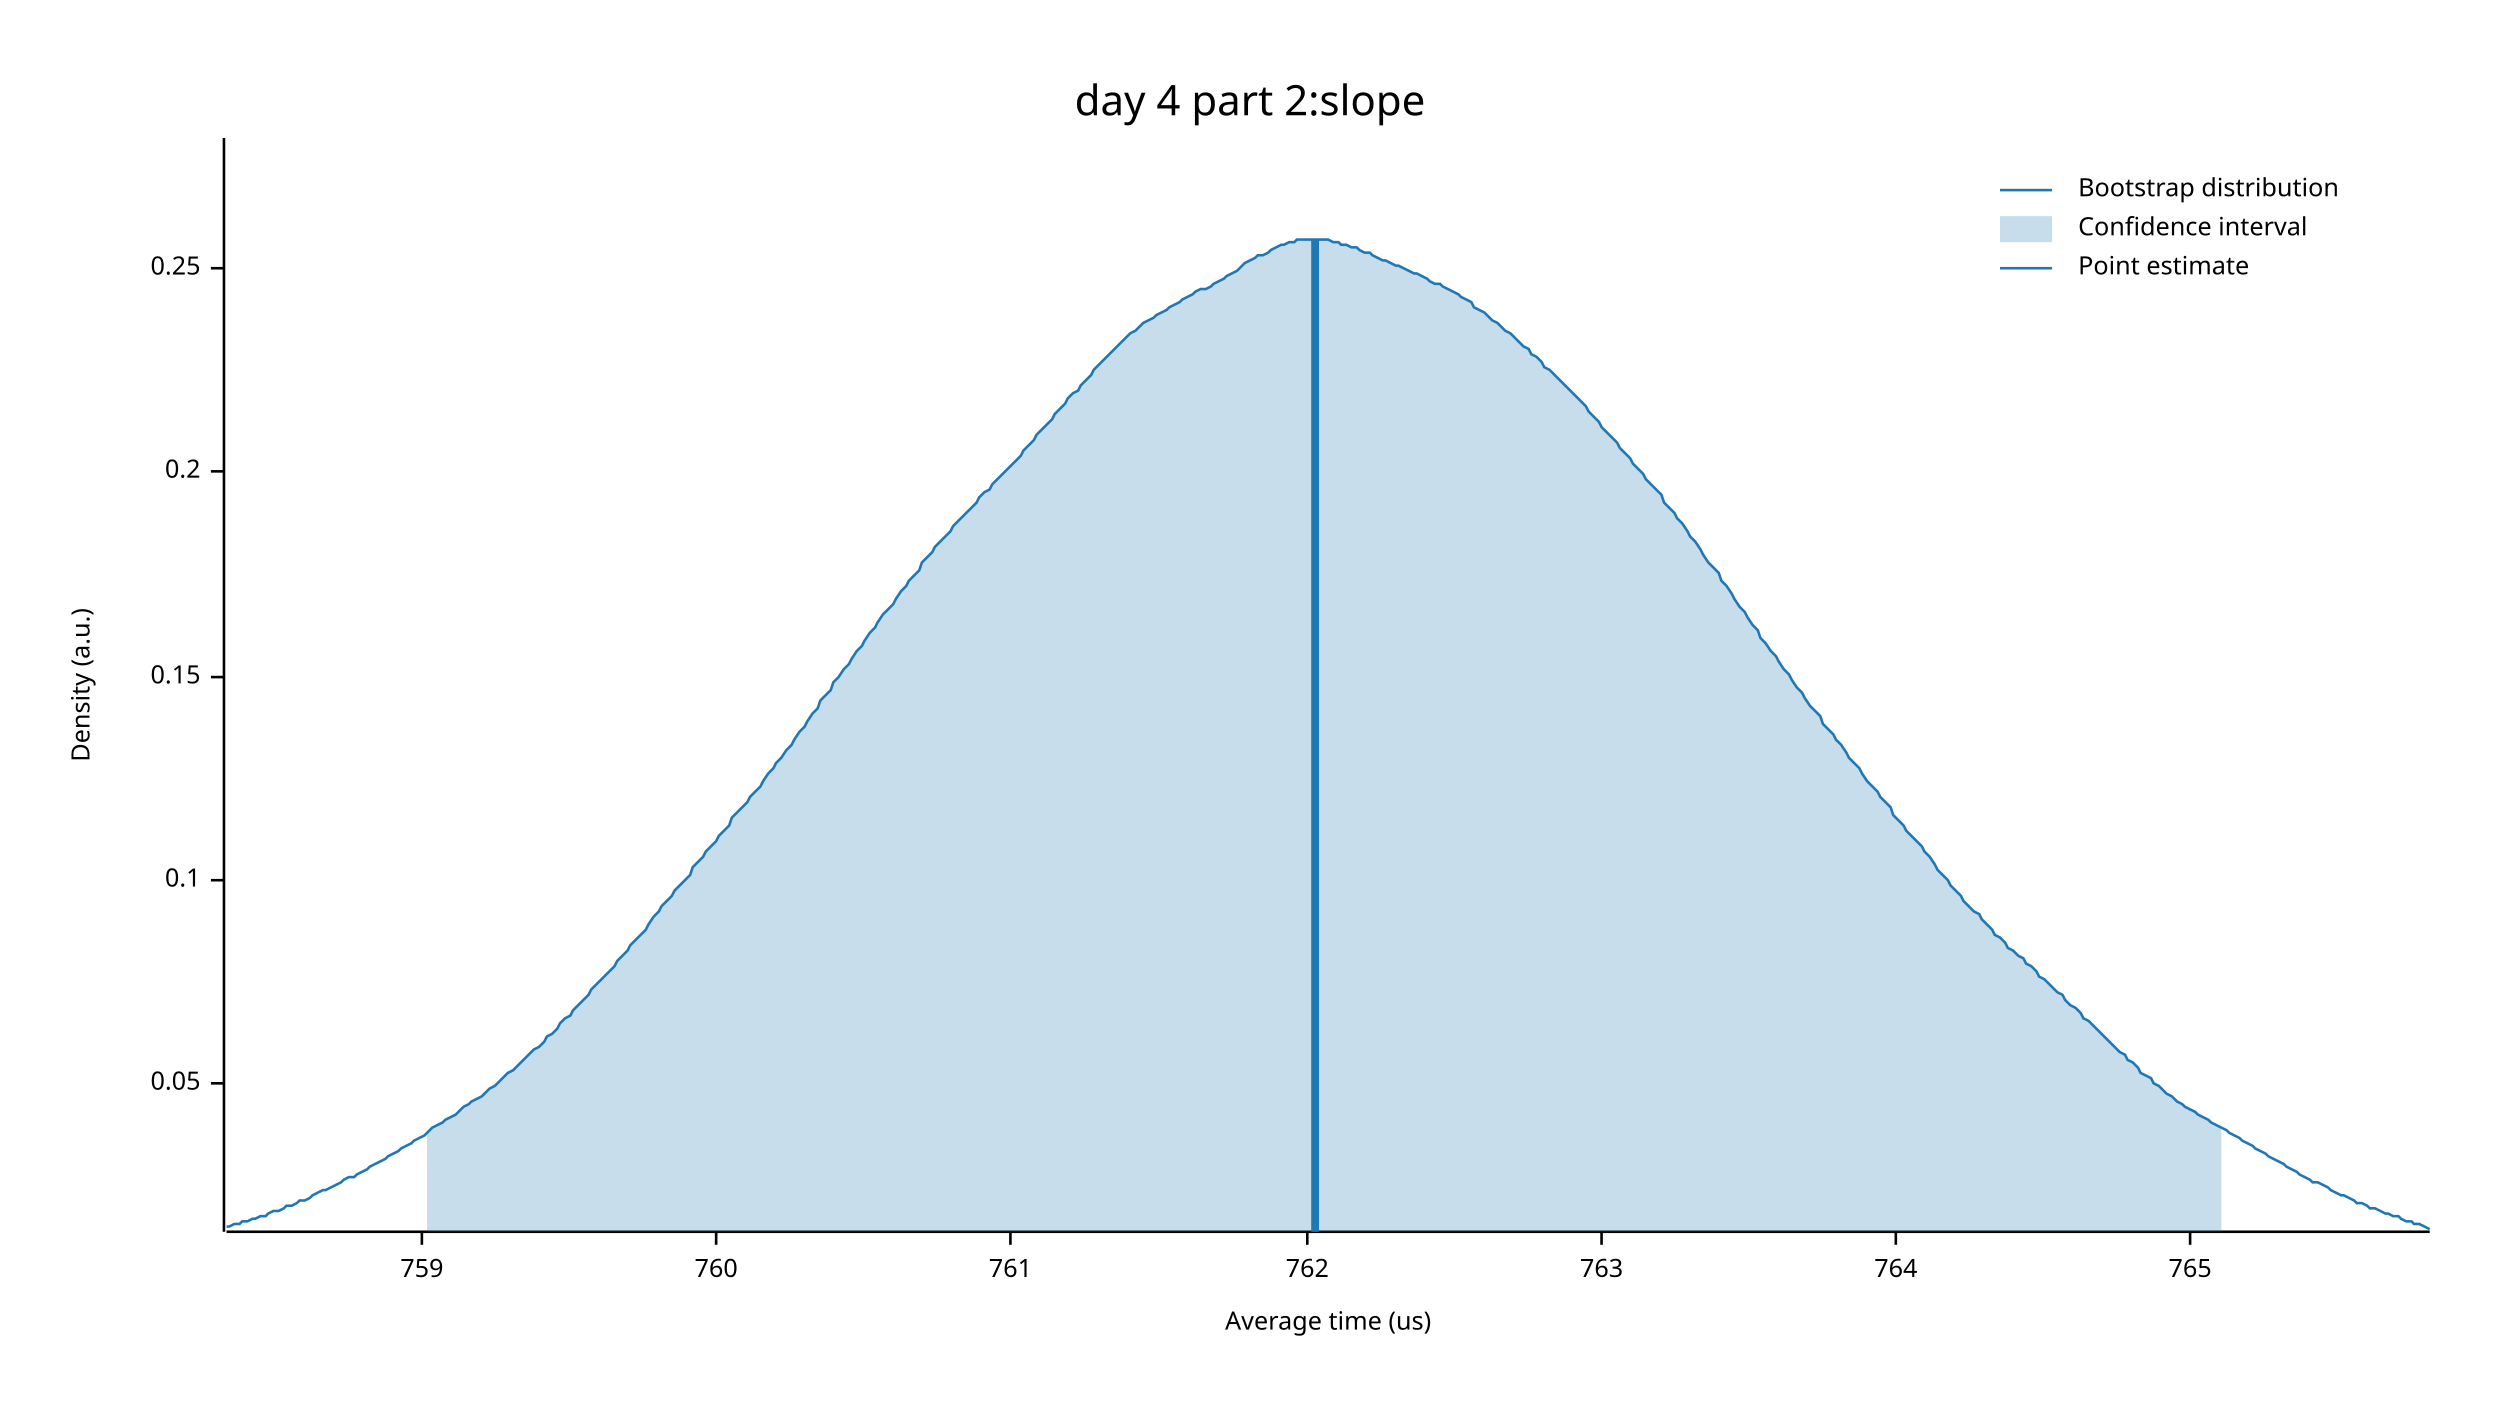
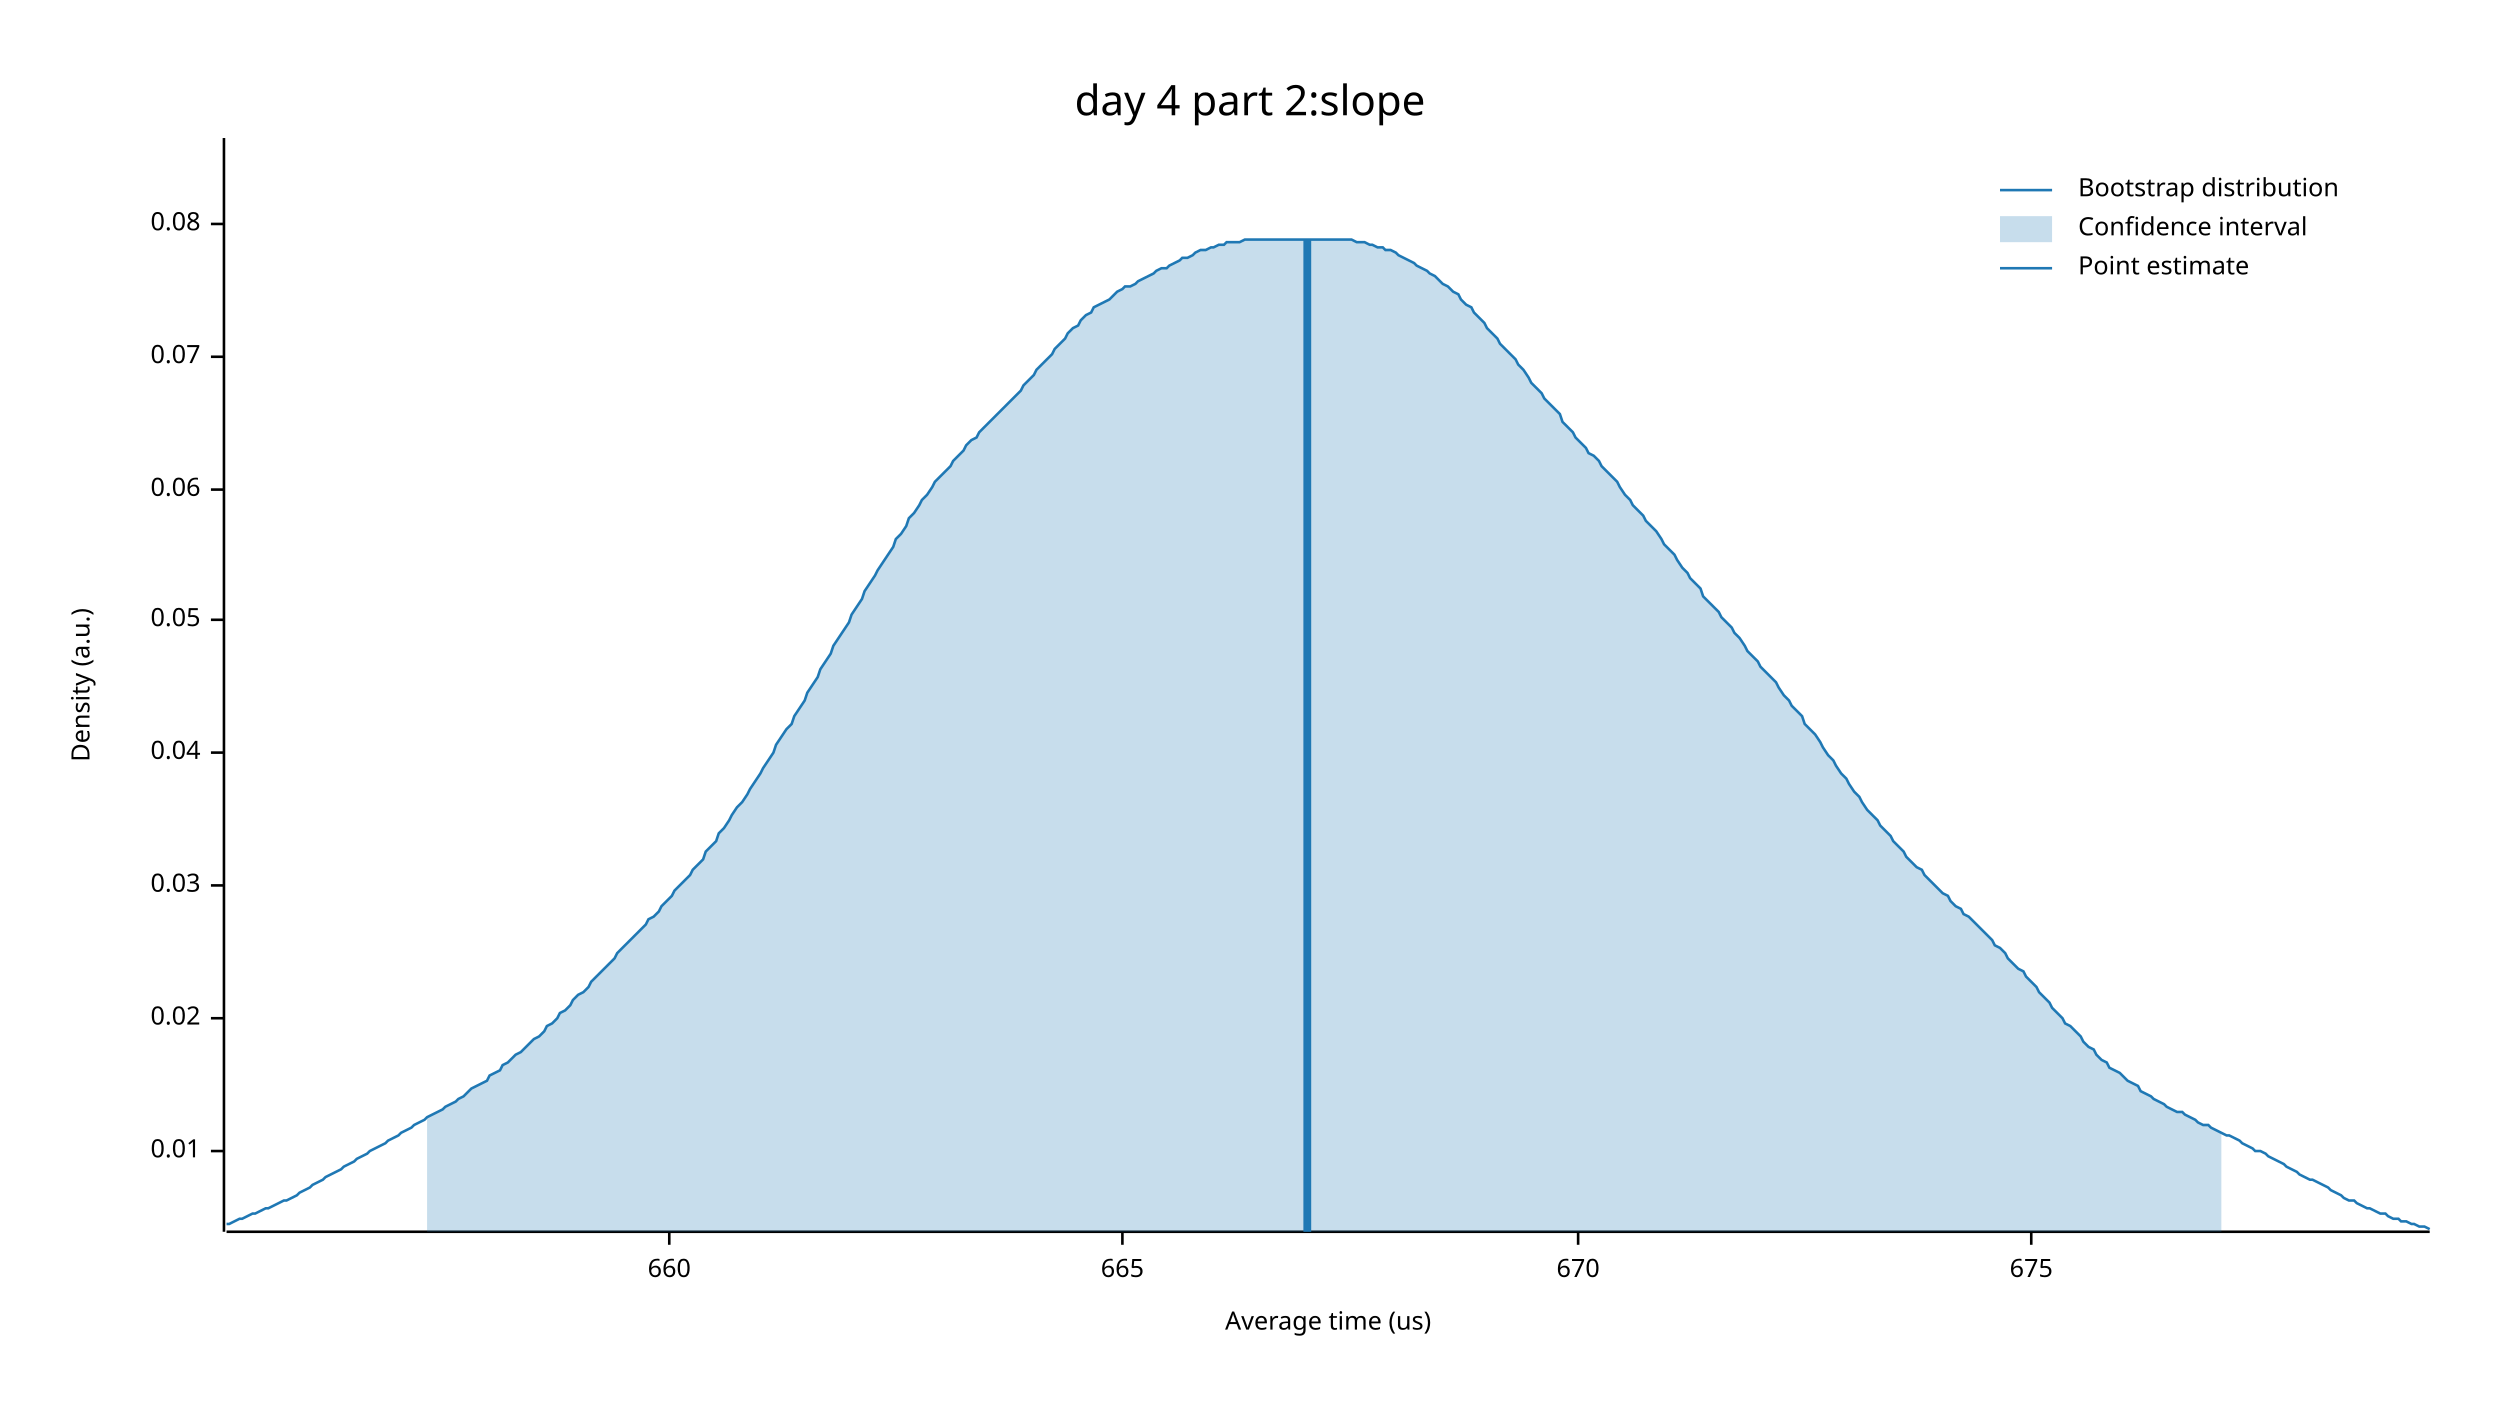
<svg xmlns="http://www.w3.org/2000/svg" width="960" height="540" viewBox="0 0 960 540">
  <text x="480" y="32" dy="0.76em" text-anchor="middle" font-family="sans-serif" font-size="16.129" opacity="1" fill="#000000">
day 4 part 2:slope
</text>
  <text x="27" y="263" dy="0.76em" text-anchor="middle" font-family="sans-serif" font-size="9.677" opacity="1" fill="#000000" transform="rotate(270, 27, 263)">
Density (a.u.)
</text>
  <text x="510" y="513" dy="-0.5ex" text-anchor="middle" font-family="sans-serif" font-size="9.677" opacity="1" fill="#000000">
Average time (us)
</text>
  <polyline fill="none" opacity="1" stroke="#000000" stroke-width="1" points="86,53 86,473 " />
-   <text x="77" y="416" dy="0.5ex" text-anchor="end" font-family="sans-serif" font-size="9.677" opacity="1" fill="#000000">
+   <text x="77" y="442" dy="0.5ex" text-anchor="end" font-family="sans-serif" font-size="9.677" opacity="1" fill="#000000">
+ 0.01
+ </text>
+   <polyline fill="none" opacity="1" stroke="#000000" stroke-width="1" points="81,442 86,442 " />
+   <text x="77" y="391" dy="0.5ex" text-anchor="end" font-family="sans-serif" font-size="9.677" opacity="1" fill="#000000">
+ 0.02
+ </text>
+   <polyline fill="none" opacity="1" stroke="#000000" stroke-width="1" points="81,391 86,391 " />
+   <text x="77" y="340" dy="0.5ex" text-anchor="end" font-family="sans-serif" font-size="9.677" opacity="1" fill="#000000">
+ 0.03
+ </text>
+   <polyline fill="none" opacity="1" stroke="#000000" stroke-width="1" points="81,340 86,340 " />
+   <text x="77" y="289" dy="0.5ex" text-anchor="end" font-family="sans-serif" font-size="9.677" opacity="1" fill="#000000">
+ 0.04
+ </text>
+   <polyline fill="none" opacity="1" stroke="#000000" stroke-width="1" points="81,289 86,289 " />
+   <text x="77" y="238" dy="0.5ex" text-anchor="end" font-family="sans-serif" font-size="9.677" opacity="1" fill="#000000">
0.05
</text>
-   <polyline fill="none" opacity="1" stroke="#000000" stroke-width="1" points="81,416 86,416 " />
-   <text x="77" y="338" dy="0.5ex" text-anchor="end" font-family="sans-serif" font-size="9.677" opacity="1" fill="#000000">
- 0.1
+   <polyline fill="none" opacity="1" stroke="#000000" stroke-width="1" points="81,238 86,238 " />
+   <text x="77" y="188" dy="0.5ex" text-anchor="end" font-family="sans-serif" font-size="9.677" opacity="1" fill="#000000">
+ 0.06
</text>
-   <polyline fill="none" opacity="1" stroke="#000000" stroke-width="1" points="81,338 86,338 " />
-   <text x="77" y="260" dy="0.5ex" text-anchor="end" font-family="sans-serif" font-size="9.677" opacity="1" fill="#000000">
- 0.15
+   <polyline fill="none" opacity="1" stroke="#000000" stroke-width="1" points="81,188 86,188 " />
+   <text x="77" y="137" dy="0.5ex" text-anchor="end" font-family="sans-serif" font-size="9.677" opacity="1" fill="#000000">
+ 0.07
</text>
-   <polyline fill="none" opacity="1" stroke="#000000" stroke-width="1" points="81,260 86,260 " />
-   <text x="77" y="181" dy="0.5ex" text-anchor="end" font-family="sans-serif" font-size="9.677" opacity="1" fill="#000000">
- 0.2
+   <polyline fill="none" opacity="1" stroke="#000000" stroke-width="1" points="81,137 86,137 " />
+   <text x="77" y="86" dy="0.5ex" text-anchor="end" font-family="sans-serif" font-size="9.677" opacity="1" fill="#000000">
+ 0.08
</text>
-   <polyline fill="none" opacity="1" stroke="#000000" stroke-width="1" points="81,181 86,181 " />
-   <text x="77" y="103" dy="0.5ex" text-anchor="end" font-family="sans-serif" font-size="9.677" opacity="1" fill="#000000">
- 0.25
+   <polyline fill="none" opacity="1" stroke="#000000" stroke-width="1" points="81,86 86,86 " />
+   <polyline fill="none" opacity="1" stroke="#000000" stroke-width="1" points="87,473 933,473 " />
+   <text x="257" y="483" dy="0.76em" text-anchor="middle" font-family="sans-serif" font-size="9.677" opacity="1" fill="#000000">
+ 660
</text>
-   <polyline fill="none" opacity="1" stroke="#000000" stroke-width="1" points="81,103 86,103 " />
-   <polyline fill="none" opacity="1" stroke="#000000" stroke-width="1" points="87,473 933,473 " />
-   <text x="162" y="483" dy="0.76em" text-anchor="middle" font-family="sans-serif" font-size="9.677" opacity="1" fill="#000000">
- 759
+   <polyline fill="none" opacity="1" stroke="#000000" stroke-width="1" points="257,473 257,478 " />
+   <text x="431" y="483" dy="0.76em" text-anchor="middle" font-family="sans-serif" font-size="9.677" opacity="1" fill="#000000">
+ 665
</text>
-   <polyline fill="none" opacity="1" stroke="#000000" stroke-width="1" points="162,473 162,478 " />
-   <text x="275" y="483" dy="0.76em" text-anchor="middle" font-family="sans-serif" font-size="9.677" opacity="1" fill="#000000">
- 760
+   <polyline fill="none" opacity="1" stroke="#000000" stroke-width="1" points="431,473 431,478 " />
+   <text x="606" y="483" dy="0.76em" text-anchor="middle" font-family="sans-serif" font-size="9.677" opacity="1" fill="#000000">
+ 670
</text>
-   <polyline fill="none" opacity="1" stroke="#000000" stroke-width="1" points="275,473 275,478 " />
-   <text x="388" y="483" dy="0.76em" text-anchor="middle" font-family="sans-serif" font-size="9.677" opacity="1" fill="#000000">
- 761
+   <polyline fill="none" opacity="1" stroke="#000000" stroke-width="1" points="606,473 606,478 " />
+   <text x="780" y="483" dy="0.76em" text-anchor="middle" font-family="sans-serif" font-size="9.677" opacity="1" fill="#000000">
+ 675
</text>
-   <polyline fill="none" opacity="1" stroke="#000000" stroke-width="1" points="388,473 388,478 " />
-   <text x="502" y="483" dy="0.76em" text-anchor="middle" font-family="sans-serif" font-size="9.677" opacity="1" fill="#000000">
- 762
- </text>
-   <polyline fill="none" opacity="1" stroke="#000000" stroke-width="1" points="502,473 502,478 " />
-   <text x="615" y="483" dy="0.76em" text-anchor="middle" font-family="sans-serif" font-size="9.677" opacity="1" fill="#000000">
- 763
- </text>
-   <polyline fill="none" opacity="1" stroke="#000000" stroke-width="1" points="615,473 615,478 " />
-   <text x="728" y="483" dy="0.76em" text-anchor="middle" font-family="sans-serif" font-size="9.677" opacity="1" fill="#000000">
- 764
- </text>
-   <polyline fill="none" opacity="1" stroke="#000000" stroke-width="1" points="728,473 728,478 " />
-   <text x="841" y="483" dy="0.76em" text-anchor="middle" font-family="sans-serif" font-size="9.677" opacity="1" fill="#000000">
- 765
- </text>
-   <polyline fill="none" opacity="1" stroke="#000000" stroke-width="1" points="841,473 841,478 " />
-   <polyline fill="none" opacity="1" stroke="#1F78B4" stroke-width="1" points="87,471 88,471 90,470 92,470 93,469 95,469 97,468 98,468 100,467 102,467 103,466 105,465 107,465 109,464 110,463 112,463 114,462 115,461 117,461 119,460 120,459 122,458 124,457 125,457 127,456 129,455 131,454 132,453 134,452 136,452 137,451 139,450 141,449 142,448 144,447 146,446 148,445 149,444 151,443 153,442 154,441 156,440 158,439 159,438 161,437 163,436 164,435 166,433 168,432 170,431 171,430 173,429 175,428 176,427 178,425 180,424 181,423 183,422 185,421 187,419 188,418 190,417 192,415 193,414 195,412 197,411 198,410 200,408 202,406 203,405 205,403 207,402 209,400 210,398 212,397 214,395 215,393 217,391 219,390 220,388 222,386 224,384 226,382 227,380 229,378 231,376 232,375 234,373 236,371 237,369 239,367 241,365 242,363 244,361 246,359 248,357 249,355 251,352 253,350 254,348 256,346 258,344 259,342 261,340 263,338 265,336 266,333 268,331 270,329 271,327 273,325 275,323 276,321 278,319 280,317 281,314 283,312 285,310 287,308 288,306 290,304 292,302 293,300 295,297 297,295 298,293 300,291 302,288 304,286 305,284 307,281 309,279 310,277 312,274 314,272 315,269 317,267 319,265 320,262 322,260 324,257 326,255 327,253 329,250 331,248 332,246 334,243 336,241 337,239 339,236 341,234 343,232 344,230 346,227 348,225 349,223 351,221 353,219 354,216 356,214 358,212 359,210 361,208 363,206 365,204 366,202 368,200 370,198 371,197 373,195 375,193 376,191 378,189 380,188 381,186 383,184 385,182 387,180 388,179 390,177 392,175 393,173 395,171 397,169 398,167 400,165 402,163 404,161 405,159 407,157 409,155 410,153 412,151 414,150 415,148 417,146 419,144 420,142 422,140 424,138 426,136 427,135 429,133 431,131 432,130 434,128 436,127 437,126 439,124 441,123 443,122 444,121 446,120 448,119 449,118 451,117 453,116 454,115 456,114 458,113 459,112 461,111 463,111 465,110 466,109 468,108 470,107 471,106 473,105 475,104 476,103 478,101 480,100 482,99 483,98 485,98 487,97 488,96 490,95 492,94 493,94 495,93 497,93 498,92 500,92 502,92 504,92 505,92 507,92 509,92 510,92 512,93 514,93 515,94 517,94 519,95 521,95 522,96 524,97 526,97 527,98 529,99 531,100 532,100 534,101 536,102 537,102 539,103 541,104 543,105 544,105 546,106 548,107 549,108 551,109 553,109 554,110 556,111 558,112 560,113 561,114 563,115 565,116 566,118 568,119 570,120 571,121 573,123 575,124 576,125 578,127 580,128 582,130 583,131 585,133 587,134 588,136 590,137 592,139 593,141 595,142 597,144 599,146 600,147 602,149 604,151 605,152 607,154 609,156 610,158 612,160 614,162 615,164 617,166 619,168 621,170 622,172 624,174 626,176 627,178 629,180 631,182 632,184 634,186 636,188 638,190 639,193 641,195 643,197 644,199 646,201 648,204 649,206 651,208 653,211 654,213 656,216 658,218 660,220 661,223 663,225 665,228 666,230 668,233 670,235 671,237 673,240 675,242 676,245 678,247 680,250 682,252 683,254 685,257 687,259 688,261 690,264 692,266 693,268 695,271 697,273 699,275 700,278 702,280 704,282 705,284 707,286 709,289 710,291 712,293 714,295 715,297 717,300 719,302 721,304 722,306 724,308 726,310 727,313 729,315 731,317 732,319 734,321 736,323 738,325 739,327 741,329 743,332 744,334 746,336 748,338 749,340 751,342 753,344 754,346 756,348 758,350 760,351 761,353 763,355 765,357 766,359 768,360 770,362 771,364 773,365 775,367 777,368 778,370 780,371 782,373 783,375 785,376 787,378 788,379 790,381 792,382 793,384 795,386 797,387 799,389 800,391 802,392 804,394 805,395 807,397 809,399 810,400 812,402 814,404 816,405 817,407 819,408 821,410 822,412 824,413 826,414 827,416 829,417 831,419 832,420 834,421 836,423 838,424 839,425 841,426 843,427 844,428 846,429 848,430 849,431 851,432 853,433 855,434 856,435 858,436 860,437 861,438 863,439 865,440 866,441 868,442 870,443 871,444 873,445 875,446 877,447 878,448 880,449 882,450 883,451 885,452 887,453 888,454 890,454 892,455 894,456 895,457 897,458 899,459 900,459 902,460 904,461 905,462 907,462 909,463 910,464 912,464 914,465 916,466 917,466 919,467 921,467 922,468 924,469 926,469 927,470 929,470 931,471 933,472 " />
-   <polygon opacity="0.25" fill="#1F78B4" points="164,435 166,433 168,432 170,431 171,430 173,429 175,428 176,427 178,425 180,424 181,423 183,422 185,421 187,419 188,418 190,417 192,415 193,414 195,412 197,411 198,410 200,408 202,406 203,405 205,403 207,402 209,400 210,398 212,397 214,395 215,393 217,391 219,390 220,388 222,386 224,384 226,382 227,380 229,378 231,376 232,375 234,373 236,371 237,369 239,367 241,365 242,363 244,361 246,359 248,357 249,355 251,352 253,350 254,348 256,346 258,344 259,342 261,340 263,338 265,336 266,333 268,331 270,329 271,327 273,325 275,323 276,321 278,319 280,317 281,314 283,312 285,310 287,308 288,306 290,304 292,302 293,300 295,297 297,295 298,293 300,291 302,288 304,286 305,284 307,281 309,279 310,277 312,274 314,272 315,269 317,267 319,265 320,262 322,260 324,257 326,255 327,253 329,250 331,248 332,246 334,243 336,241 337,239 339,236 341,234 343,232 344,230 346,227 348,225 349,223 351,221 353,219 354,216 356,214 358,212 359,210 361,208 363,206 365,204 366,202 368,200 370,198 371,197 373,195 375,193 376,191 378,189 380,188 381,186 383,184 385,182 387,180 388,179 390,177 392,175 393,173 395,171 397,169 398,167 400,165 402,163 404,161 405,159 407,157 409,155 410,153 412,151 414,150 415,148 417,146 419,144 420,142 422,140 424,138 426,136 427,135 429,133 431,131 432,130 434,128 436,127 437,126 439,124 441,123 443,122 444,121 446,120 448,119 449,118 451,117 453,116 454,115 456,114 458,113 459,112 461,111 463,111 465,110 466,109 468,108 470,107 471,106 473,105 475,104 476,103 478,101 480,100 482,99 483,98 485,98 487,97 488,96 490,95 492,94 493,94 495,93 497,93 498,92 500,92 502,92 504,92 505,92 507,92 509,92 510,92 512,93 514,93 515,94 517,94 519,95 521,95 522,96 524,97 526,97 527,98 529,99 531,100 532,100 534,101 536,102 537,102 539,103 541,104 543,105 544,105 546,106 548,107 549,108 551,109 553,109 554,110 556,111 558,112 560,113 561,114 563,115 565,116 566,118 568,119 570,120 571,121 573,123 575,124 576,125 578,127 580,128 582,130 583,131 585,133 587,134 588,136 590,137 592,139 593,141 595,142 597,144 599,146 600,147 602,149 604,151 605,152 607,154 609,156 610,158 612,160 614,162 615,164 617,166 619,168 621,170 622,172 624,174 626,176 627,178 629,180 631,182 632,184 634,186 636,188 638,190 639,193 641,195 643,197 644,199 646,201 648,204 649,206 651,208 653,211 654,213 656,216 658,218 660,220 661,223 663,225 665,228 666,230 668,233 670,235 671,237 673,240 675,242 676,245 678,247 680,250 682,252 683,254 685,257 687,259 688,261 690,264 692,266 693,268 695,271 697,273 699,275 700,278 702,280 704,282 705,284 707,286 709,289 710,291 712,293 714,295 715,297 717,300 719,302 721,304 722,306 724,308 726,310 727,313 729,315 731,317 732,319 734,321 736,323 738,325 739,327 741,329 743,332 744,334 746,336 748,338 749,340 751,342 753,344 754,346 756,348 758,350 760,351 761,353 763,355 765,357 766,359 768,360 770,362 771,364 773,365 775,367 777,368 778,370 780,371 782,373 783,375 785,376 787,378 788,379 790,381 792,382 793,384 795,386 797,387 799,389 800,391 802,392 804,394 805,395 807,397 809,399 810,400 812,402 814,404 816,405 817,407 819,408 821,410 822,412 824,413 826,414 827,416 829,417 831,419 832,420 834,421 836,423 838,424 839,425 841,426 843,427 844,428 846,429 848,430 849,431 851,432 853,433 853,473 164,473 " />
-   <polyline fill="none" opacity="1" stroke="#1F78B4" stroke-width="3" points="505,473 505,92 " />
+   <polyline fill="none" opacity="1" stroke="#000000" stroke-width="1" points="780,473 780,478 " />
+   <polyline fill="none" opacity="1" stroke="#1F78B4" stroke-width="1" points="87,470 88,470 90,469 92,468 93,468 95,467 97,466 98,466 100,465 102,464 103,464 105,463 107,462 109,461 110,461 112,460 114,459 115,458 117,457 119,456 120,455 122,454 124,453 125,452 127,451 129,450 131,449 132,448 134,447 136,446 137,445 139,444 141,443 142,442 144,441 146,440 148,439 149,438 151,437 153,436 154,435 156,434 158,433 159,432 161,431 163,430 164,429 166,428 168,427 170,426 171,425 173,424 175,423 176,422 178,421 180,419 181,418 183,417 185,416 187,415 188,413 190,412 192,411 193,409 195,408 197,406 198,405 200,404 202,402 203,401 205,399 207,398 209,396 210,394 212,393 214,391 215,389 217,388 219,386 220,384 222,382 224,381 226,379 227,377 229,375 231,373 232,372 234,370 236,368 237,366 239,364 241,362 242,361 244,359 246,357 248,355 249,353 251,352 253,350 254,348 256,346 258,344 259,342 261,340 263,338 265,336 266,334 268,332 270,330 271,327 273,325 275,323 276,320 278,318 280,315 281,313 283,310 285,308 287,305 288,303 290,300 292,297 293,295 295,292 297,289 298,286 300,283 302,280 304,278 305,275 307,272 309,269 310,266 312,263 314,260 315,257 317,254 319,251 320,248 322,245 324,242 326,239 327,236 329,233 331,230 332,227 334,224 336,221 337,219 339,216 341,213 343,210 344,207 346,205 348,202 349,199 351,197 353,194 354,192 356,190 358,187 359,185 361,183 363,181 365,179 366,177 368,175 370,173 371,171 373,169 375,168 376,166 378,164 380,162 381,161 383,159 385,157 387,155 388,154 390,152 392,150 393,148 395,146 397,144 398,142 400,140 402,138 404,136 405,134 407,132 409,130 410,128 412,126 414,125 415,123 417,121 419,120 420,118 422,117 424,116 426,115 427,114 429,112 431,111 432,110 434,110 436,109 437,108 439,107 441,106 443,105 444,104 446,103 448,103 449,102 451,101 453,100 454,99 456,99 458,98 459,97 461,96 463,96 465,95 466,95 468,94 470,94 471,93 473,93 475,93 476,93 478,92 480,92 482,92 483,92 485,92 487,92 488,92 490,92 492,92 493,92 495,92 497,92 498,92 500,92 502,92 504,92 505,92 507,92 509,92 510,92 512,92 514,92 515,92 517,92 519,92 521,93 522,93 524,93 526,94 527,94 529,95 531,95 532,96 534,96 536,97 537,98 539,99 541,100 543,101 544,102 546,103 548,104 549,105 551,106 553,108 554,109 556,110 558,112 560,113 561,115 563,117 565,118 566,120 568,122 570,124 571,126 573,128 575,130 576,132 578,134 580,136 582,138 583,140 585,142 587,145 588,147 590,149 592,151 593,153 595,155 597,157 599,159 600,162 602,164 604,166 605,168 607,170 609,172 610,174 612,175 614,177 615,179 617,181 619,183 621,185 622,187 624,190 626,192 627,194 629,196 631,198 632,200 634,202 636,204 638,207 639,209 641,211 643,213 644,215 646,218 648,220 649,222 651,224 653,226 654,229 656,231 658,233 660,235 661,237 663,239 665,241 666,243 668,245 670,248 671,250 673,252 675,254 676,256 678,258 680,260 682,262 683,264 685,267 687,269 688,271 690,273 692,275 693,278 695,280 697,282 699,285 700,287 702,290 704,292 705,294 707,297 709,299 710,301 712,304 714,306 715,308 717,311 719,313 721,315 722,317 724,319 726,321 727,323 729,325 731,327 732,329 734,331 736,333 738,334 739,336 741,338 743,340 744,341 746,343 748,344 749,346 751,348 753,349 754,351 756,352 758,354 760,356 761,357 763,359 765,361 766,363 768,364 770,366 771,368 773,370 775,372 777,373 778,375 780,377 782,379 783,381 785,383 787,385 788,387 790,389 792,391 793,393 795,394 797,396 799,398 800,400 802,402 804,403 805,405 807,407 809,408 810,410 812,411 814,412 816,414 817,415 819,416 821,417 822,419 824,420 826,421 827,422 829,423 831,424 832,425 834,426 836,427 838,427 839,428 841,429 843,430 844,431 846,432 848,432 849,433 851,434 853,435 855,436 856,436 858,437 860,438 861,439 863,440 865,441 866,442 868,442 870,443 871,444 873,445 875,446 877,447 878,448 880,449 882,450 883,451 885,452 887,453 888,453 890,454 892,455 894,456 895,457 897,458 899,459 900,460 902,461 904,461 905,462 907,463 909,464 910,464 912,465 914,466 916,466 917,467 919,468 921,468 922,469 924,469 926,470 927,470 929,471 931,471 933,472 " />
+   <polygon opacity="0.25" fill="#1F78B4" points="164,429 166,428 168,427 170,426 171,425 173,424 175,423 176,422 178,421 180,419 181,418 183,417 185,416 187,415 188,413 190,412 192,411 193,409 195,408 197,406 198,405 200,404 202,402 203,401 205,399 207,398 209,396 210,394 212,393 214,391 215,389 217,388 219,386 220,384 222,382 224,381 226,379 227,377 229,375 231,373 232,372 234,370 236,368 237,366 239,364 241,362 242,361 244,359 246,357 248,355 249,353 251,352 253,350 254,348 256,346 258,344 259,342 261,340 263,338 265,336 266,334 268,332 270,330 271,327 273,325 275,323 276,320 278,318 280,315 281,313 283,310 285,308 287,305 288,303 290,300 292,297 293,295 295,292 297,289 298,286 300,283 302,280 304,278 305,275 307,272 309,269 310,266 312,263 314,260 315,257 317,254 319,251 320,248 322,245 324,242 326,239 327,236 329,233 331,230 332,227 334,224 336,221 337,219 339,216 341,213 343,210 344,207 346,205 348,202 349,199 351,197 353,194 354,192 356,190 358,187 359,185 361,183 363,181 365,179 366,177 368,175 370,173 371,171 373,169 375,168 376,166 378,164 380,162 381,161 383,159 385,157 387,155 388,154 390,152 392,150 393,148 395,146 397,144 398,142 400,140 402,138 404,136 405,134 407,132 409,130 410,128 412,126 414,125 415,123 417,121 419,120 420,118 422,117 424,116 426,115 427,114 429,112 431,111 432,110 434,110 436,109 437,108 439,107 441,106 443,105 444,104 446,103 448,103 449,102 451,101 453,100 454,99 456,99 458,98 459,97 461,96 463,96 465,95 466,95 468,94 470,94 471,93 473,93 475,93 476,93 478,92 480,92 482,92 483,92 485,92 487,92 488,92 490,92 492,92 493,92 495,92 497,92 498,92 500,92 502,92 504,92 505,92 507,92 509,92 510,92 512,92 514,92 515,92 517,92 519,92 521,93 522,93 524,93 526,94 527,94 529,95 531,95 532,96 534,96 536,97 537,98 539,99 541,100 543,101 544,102 546,103 548,104 549,105 551,106 553,108 554,109 556,110 558,112 560,113 561,115 563,117 565,118 566,120 568,122 570,124 571,126 573,128 575,130 576,132 578,134 580,136 582,138 583,140 585,142 587,145 588,147 590,149 592,151 593,153 595,155 597,157 599,159 600,162 602,164 604,166 605,168 607,170 609,172 610,174 612,175 614,177 615,179 617,181 619,183 621,185 622,187 624,190 626,192 627,194 629,196 631,198 632,200 634,202 636,204 638,207 639,209 641,211 643,213 644,215 646,218 648,220 649,222 651,224 653,226 654,229 656,231 658,233 660,235 661,237 663,239 665,241 666,243 668,245 670,248 671,250 673,252 675,254 676,256 678,258 680,260 682,262 683,264 685,267 687,269 688,271 690,273 692,275 693,278 695,280 697,282 699,285 700,287 702,290 704,292 705,294 707,297 709,299 710,301 712,304 714,306 715,308 717,311 719,313 721,315 722,317 724,319 726,321 727,323 729,325 731,327 732,329 734,331 736,333 738,334 739,336 741,338 743,340 744,341 746,343 748,344 749,346 751,348 753,349 754,351 756,352 758,354 760,356 761,357 763,359 765,361 766,363 768,364 770,366 771,368 773,370 775,372 777,373 778,375 780,377 782,379 783,381 785,383 787,385 788,387 790,389 792,391 793,393 795,394 797,396 799,398 800,400 802,402 804,403 805,405 807,407 809,408 810,410 812,411 814,412 816,414 817,415 819,416 821,417 822,419 824,420 826,421 827,422 829,423 831,424 832,425 834,426 836,427 838,427 839,428 841,429 843,430 844,431 846,432 848,432 849,433 851,434 853,435 853,473 164,473 " />
+   <polyline fill="none" opacity="1" stroke="#1F78B4" stroke-width="3" points="502,473 502,92 " />
  <text x="798" y="68" dy="0.76em" text-anchor="start" font-family="sans-serif" font-size="9.677" opacity="1" fill="#000000">
Bootstrap distribution
</text>
  <text x="798" y="83" dy="0.76em" text-anchor="start" font-family="sans-serif" font-size="9.677" opacity="1" fill="#000000">
Confidence interval
</text>
  <text x="798" y="98" dy="0.76em" text-anchor="start" font-family="sans-serif" font-size="9.677" opacity="1" fill="#000000">
Point estimate
</text>
  <polyline fill="none" opacity="1" stroke="#1F78B4" stroke-width="1" points="768,73 788,73 " />
  <rect x="768" y="83" width="20" height="10" opacity="0.25" fill="#1F78B4" stroke="none" />
  <polyline fill="none" opacity="1" stroke="#1F78B4" stroke-width="1" points="768,103 788,103 " />
</svg>
